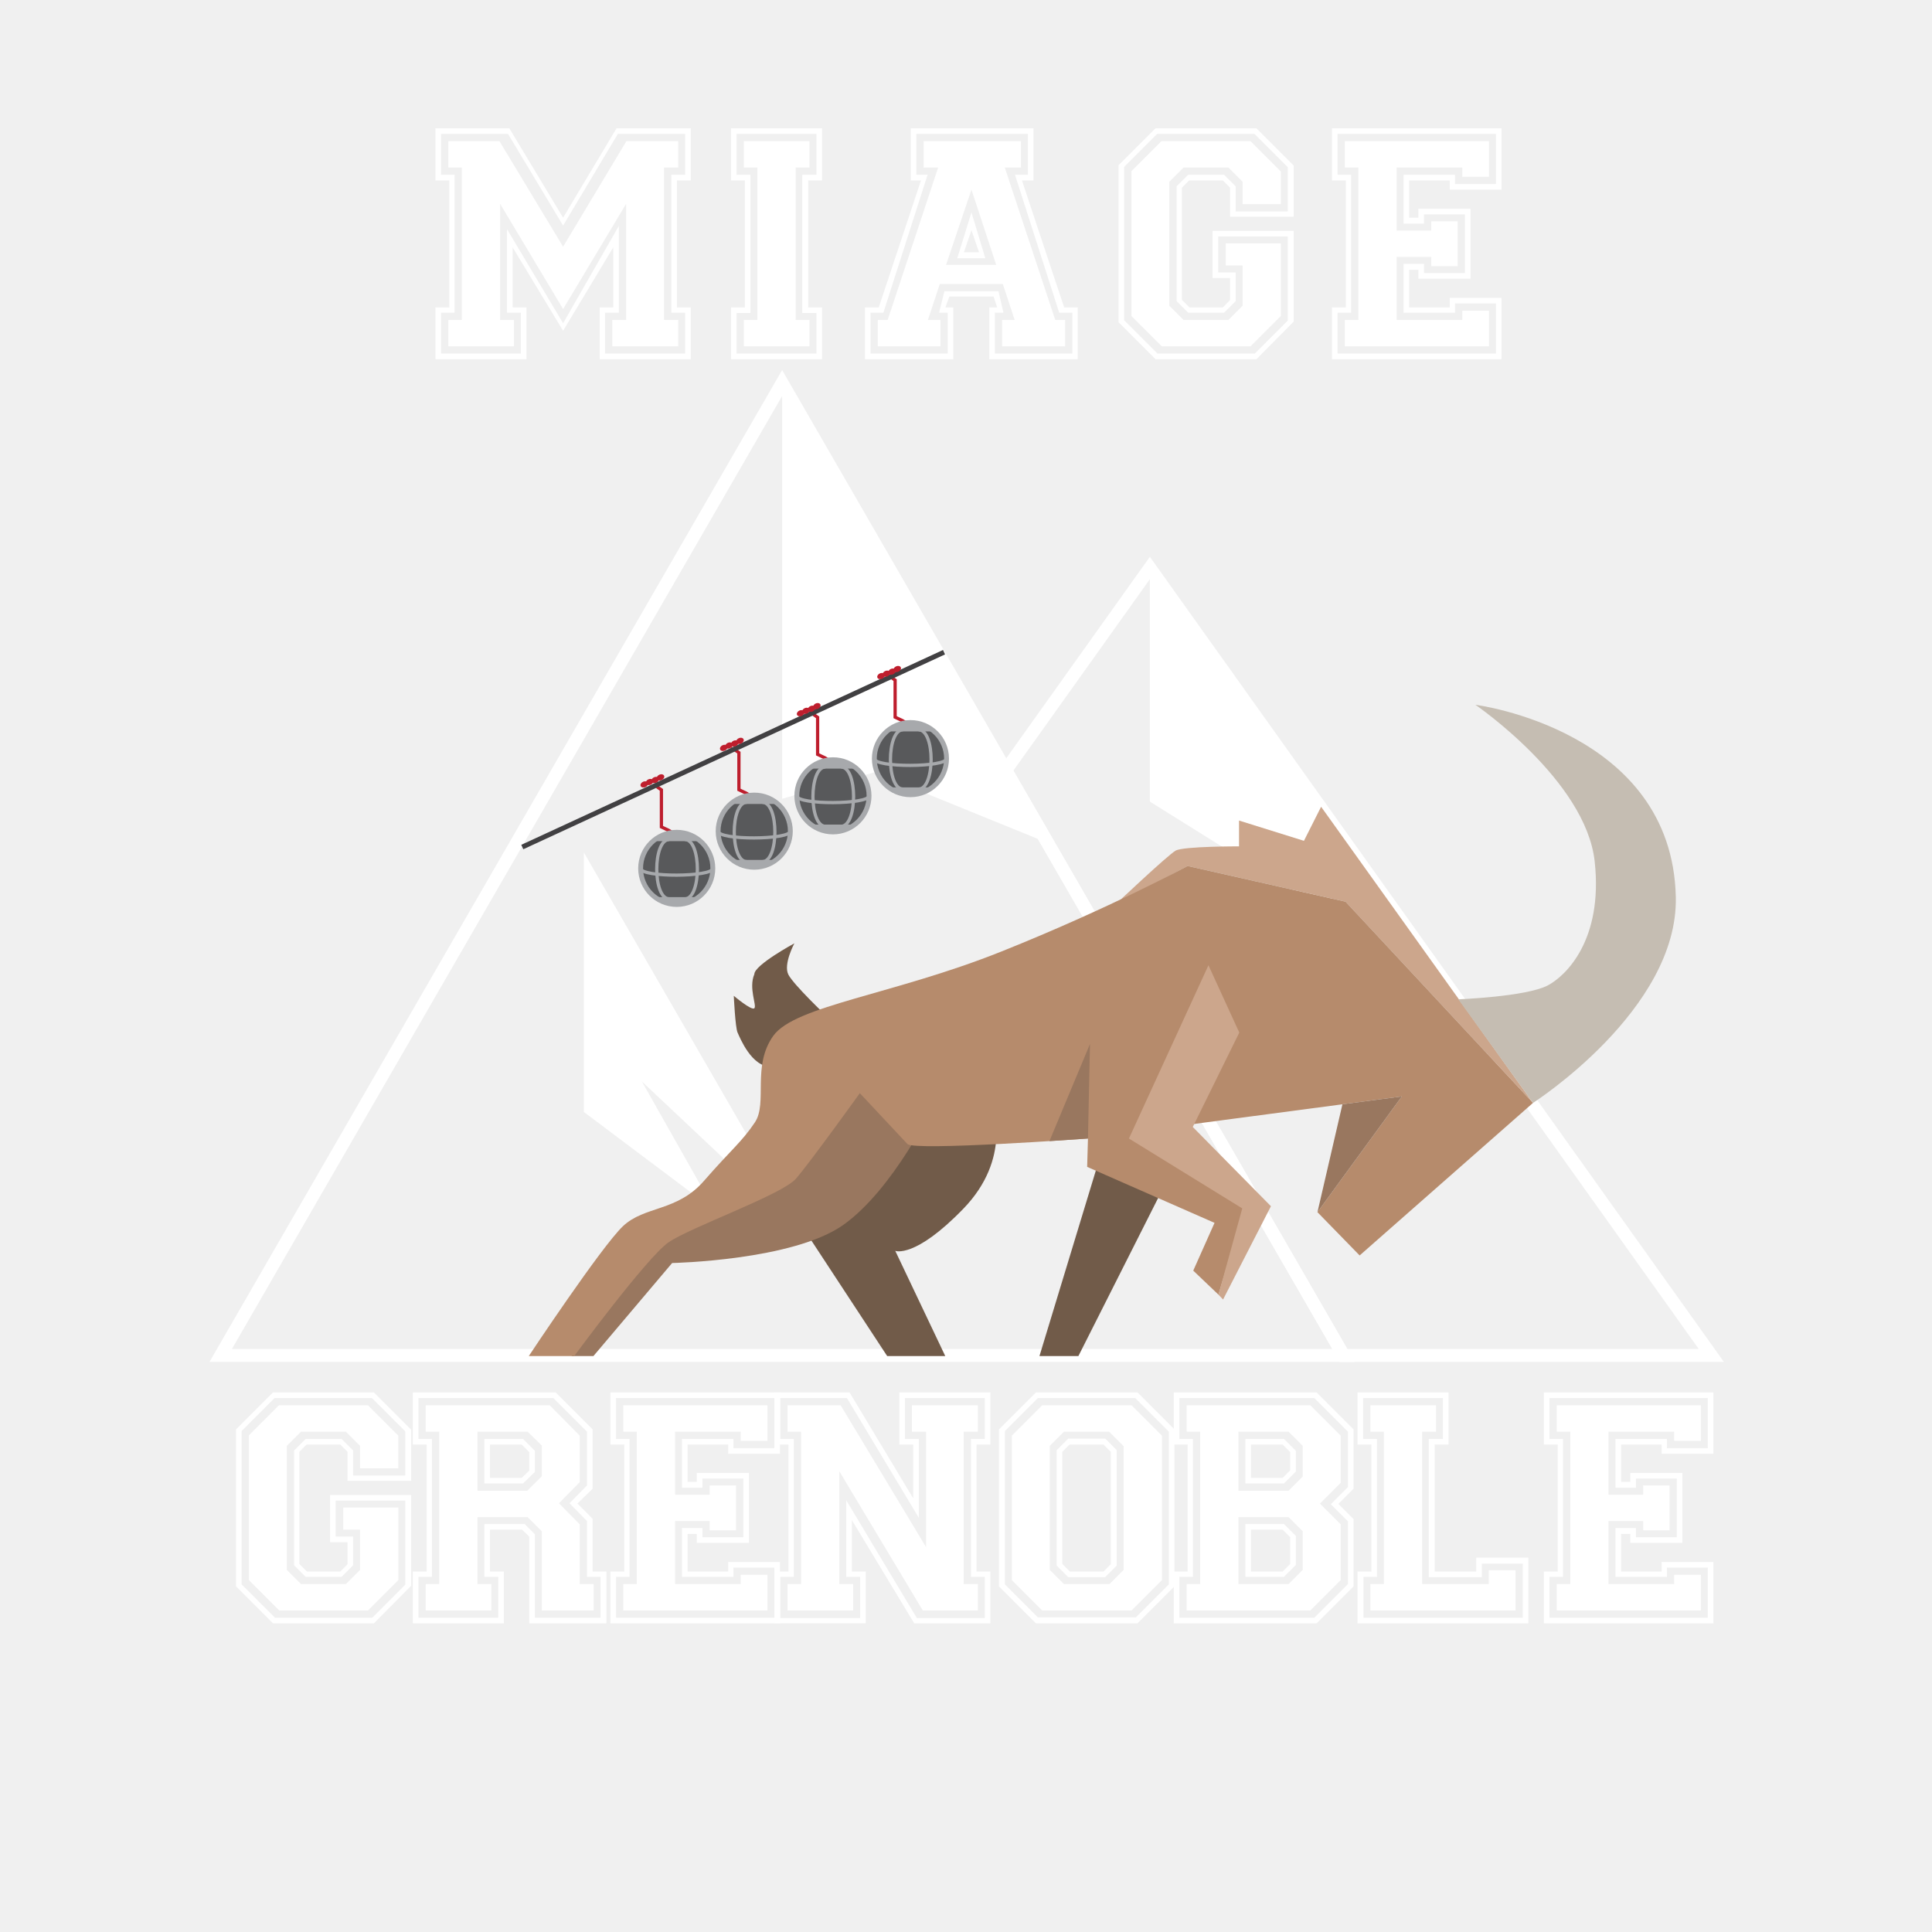
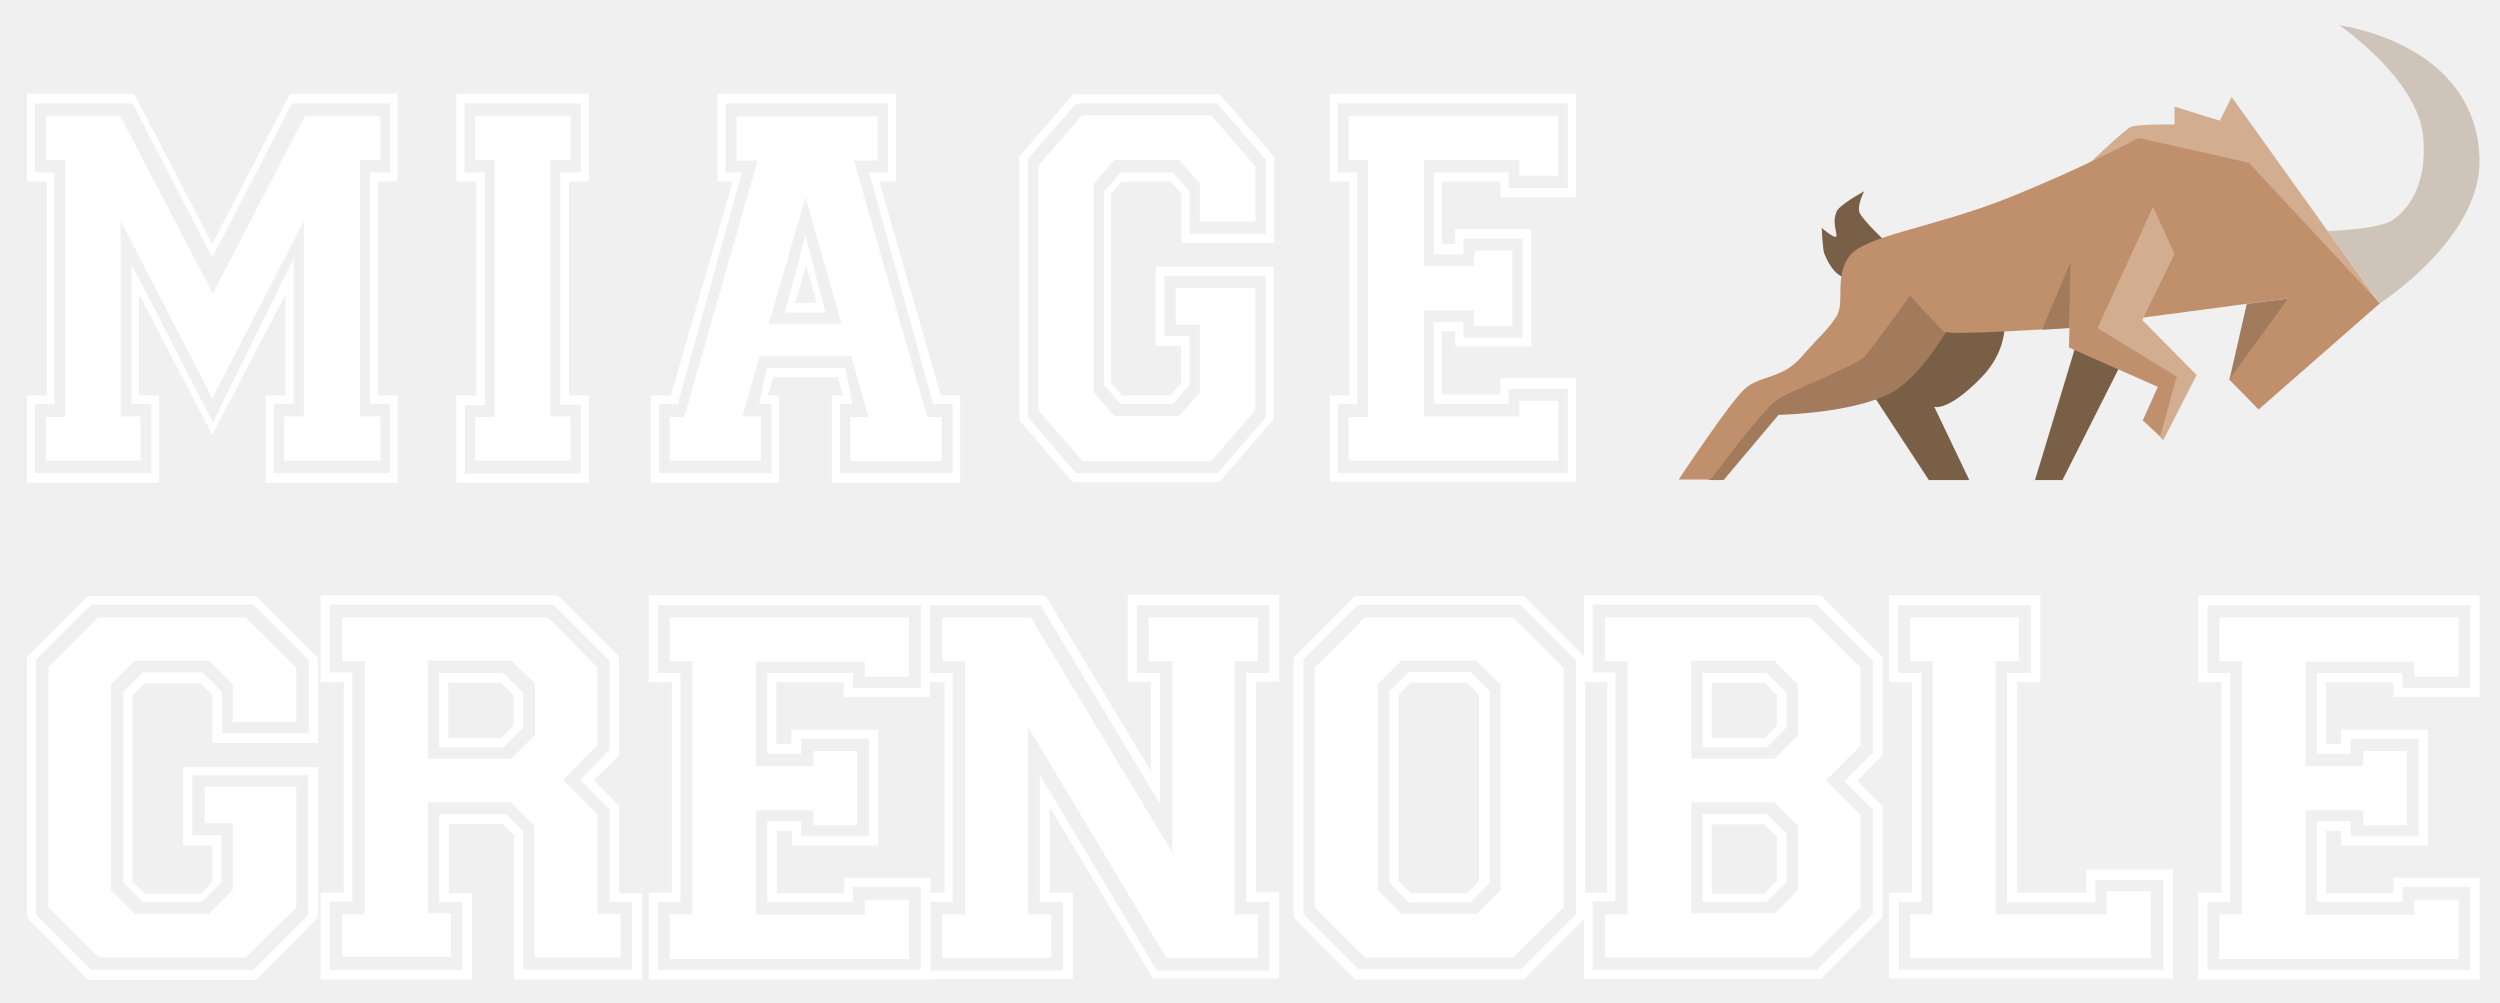
- <svg xmlns="http://www.w3.org/2000/svg" version="1.1" id="Logo" x="0px" y="0px" width="595.28px" height="595.28px" viewBox="0 0 595.28 595.28" enable-background="new 0 0 595.28 595.28" xml:space="preserve">
-   <rect x="-35" y="-26" display="none" fill="#61162E" width="680" height="644" />
+ <svg xmlns="http://www.w3.org/2000/svg" version="1.1" id="Logo" x="0px" y="0px" viewBox="0 0 464 186" enable-background="new 0 0 464 186" xml:space="preserve">
+   <rect x="-100" y="-223" display="none" fill="#681D2C" width="680" height="644" />
  <g id="Logo_1_">
-     <g id="Montagne">
-       <polygon id="Montagne_D" fill="none" stroke="#FFFFFF" stroke-width="4" stroke-miterlimit="10" points="413.973,417.635     364.956,332.736 309.867,237.32 354.293,175.008 440.785,296.322 527.281,417.635   " />
-       <polygon id="Montagne_G" fill="none" stroke="#FFFFFF" stroke-width="4" stroke-miterlimit="10" points="240.986,417.635     68,417.635 154.495,267.825 240.986,118.013 327.479,267.825 413.973,417.635   " />
-       <polyline id="Neige_G_Gros_2_" fill="#FFFFFF" points="240.986,246.114 240.986,121.633 320.06,258.594 269.385,237.977   " />
-       <polygon id="Neige_G_petit" fill="#FFFFFF" points="179.895,262.649 247.895,380.428 197.768,333.219 220.22,372.904     179.895,342.617   " />
-       <polygon id="Neige_G_Gros_1_" fill="#FFFFFF" points="354.294,177.539 432.216,286.83 395.662,257.825 418.114,286.83     354.294,246.985   " />
-     </g>
    <g id="Bouquetin">
-       <path id="Dos" fill="#CCA68C" d="M343.595,278.78c0,0,16.252-15.375,18.669-16.708c2.417-1.334,19.5-1.295,19.5-1.295v-7.955    l20,6.25l5.29-10.5l65.291,91.25l-57.75-61.999l-48.666-11L343.595,278.78z" />
-       <path id="Queue" fill="#715B49" d="M254.427,312.824c0,0-9.834-9.334-11.5-12.5c-1.667-3.166,1.833-9.669,1.833-9.669    s-12.333,6.669-12.333,9.501c-1.834,4.334,0.833,9.668,0,10.5c-0.834,0.834-6.334-3.832-6.334-3.832s0.448,9.773,1.167,11.332    c0.719,1.561,4.333,10.666,10.333,10.5S254.427,312.824,254.427,312.824z" />
-       <path id="Patte2" fill="#715B49" d="M305.844,340.906c0,0,6,16-9,31.5s-21,13-21,13l15.407,32.418h-17.896l-23.969-36.531    l31.541-29.303L305.844,340.906z" />
-       <path id="Patte21" fill="#99775F" d="M287.594,340.656c0,0-12.25,25.75-27.75,36.75c-15.5,11-52.75,11.75-52.75,11.75    l-24.25,28.668h-6.75l26-33.334l62.167-49L287.594,340.656z" />
-       <polygon id="Patte12" fill="#715B49" points="320.273,417.824 332.271,417.824 359.095,364.656 339.322,355.156   " />
-       <path id="Corps" fill="#B68B6C" d="M162.927,417.824c0,0,22.333-33.666,29-40c6.666-6.334,16.664-4.422,25-14    s11.666-12.002,15.666-18.002s-0.999-17.332,5.667-26.666c6.667-9.332,37-12.666,70.333-26    c33.335-13.333,57.335-26.333,57.335-26.333l48.666,11l57.75,61.999l-53.416,47.002l-13-13.334l26-35.668l-18.305,2.428    l-64.695,8.572l34.416,23.418l-7.916,26.666l-7.771-7.406l6.563-14.719l-39.25-17.25l0.25-8.734c0,0-53.57,3.889-55.626,1.693    s-14.667-15.668-14.667-15.668s-15.333,21.334-19.667,26.334s-32.667,15.002-39.333,19.668c-6.667,4.666-29,35-29,35H162.927z" />
-       <polygon id="Patte1" fill="#CCA68C" points="372.345,297.406 381.845,318.156 367.512,347.24 391.595,371.656 376.845,400.406     375.429,398.906 382.762,372.324 347.845,350.797   " />
-       <polygon id="Ventre" fill="#99775F" points="323.346,351.594 335.22,350.797 335.845,321.656   " />
-       <polygon id="Cou" fill="#99775F" points="431.929,337.822 405.929,373.49 413.624,340.25   " />
-       <path fill="#C5BDB2" d="M472.345,339.822c0,0,44.758-28.666,44-63.417c-1.124-51.534-61.75-59.25-61.75-59.25    s34,23.25,36.75,48.25c2.692,24.476-9.129,35.461-14.51,38.247c-6.675,3.455-27.49,4.254-27.49,4.254L472.345,339.822z" />
-     </g>
-     <g id="Bulles">
-       <g id="Bulle1">
-         <g id="tige_rouge">
-           <path fill="#BE1E2D" d="M281.417,223.656c-1.011-0.291-2.007-0.612-2.998-0.945c-0.247-0.086-0.502-0.153-0.732-0.272      c-0.227-0.126-0.462-0.235-0.697-0.347l-1.403-0.672l-0.284-0.136v-0.315v-11.413l0.211,0.408l-0.66-0.467l-0.33-0.234      c-0.121-0.063-0.23-0.141-0.311-0.262c-0.351-0.438-0.72-0.85-1.052-1.314c0.549,0.158,1.06,0.369,1.59,0.555      c0.14,0.035,0.25,0.113,0.35,0.206l0.33,0.233l0.66,0.467l0.211,0.149v0.259v11.413l-0.284-0.451l1.404,0.672      c0.234,0.112,0.466,0.227,0.707,0.325c0.237,0.104,0.45,0.262,0.671,0.399C279.681,222.477,280.557,223.051,281.417,223.656z" />
-         </g>
-         <circle id="bulle" fill="#58595B" stroke="#A7A9AC" stroke-width="1.5" stroke-miterlimit="10" cx="280.523" cy="233.744" r="11.124" />
-         <path id="arc_milieu" fill="none" stroke="#A7A9AC" stroke-miterlimit="10" d="M269.399,233.744c0,2.857,22.247,2.706,22.247,0" />
-         <path id="arc_droit" fill="none" stroke="#A7A9AC" stroke-miterlimit="10" d="M278.214,224.86c-5.122,0-5.147,18.273,0,18.273" />
-         <path id="DemiC_haut" fill="#A7A9AC" d="M273.247,225.369h14.286c0,0-1.761-2.742-7.144-2.742S273.247,225.369,273.247,225.369z" />
-         <path id="DemiC_bas" fill="#A7A9AC" d="M287.665,242.598H273.38c0,0,1.761,2.742,7.143,2.742S287.665,242.598,287.665,242.598z" />
-         <path id="arc_droit_1_" fill="none" stroke="#A7A9AC" stroke-miterlimit="10" d="M283.038,243.134c5.122,0,5.147-18.273,0-18.273     " />
-       </g>
-       <g id="Bulle2">
-         <g id="tige_rouge_1_">
-           <path fill="#BE1E2D" d="M257.534,235.119c-1.011-0.291-2.007-0.612-2.998-0.945c-0.247-0.086-0.502-0.153-0.732-0.272      c-0.227-0.126-0.462-0.235-0.697-0.347l-1.403-0.672l-0.284-0.136v-0.315v-11.413l0.211,0.408l-0.66-0.467l-0.33-0.234      c-0.121-0.063-0.23-0.141-0.311-0.262c-0.351-0.438-0.72-0.85-1.052-1.314c0.549,0.158,1.06,0.37,1.59,0.555      c0.14,0.035,0.25,0.113,0.35,0.206l0.33,0.233l0.66,0.467l0.211,0.149v0.259v11.413l-0.284-0.451l1.404,0.672      c0.234,0.112,0.466,0.227,0.707,0.325c0.237,0.104,0.45,0.262,0.671,0.399C255.798,233.939,256.674,234.513,257.534,235.119z" />
-         </g>
-         <circle id="bulle_1_" fill="#58595B" stroke="#A7A9AC" stroke-width="1.5" stroke-miterlimit="10" cx="256.64" cy="245.207" r="11.124" />
-         <path id="arc_milieu_1_" fill="none" stroke="#A7A9AC" stroke-miterlimit="10" d="M245.517,245.207     c0,2.857,22.247,2.706,22.247,0" />
-         <path id="arc_droit_3_" fill="none" stroke="#A7A9AC" stroke-miterlimit="10" d="M254.331,236.323     c-5.122,0-5.147,18.273,0,18.273" />
-         <path id="DemiC_haut_1_" fill="#A7A9AC" d="M249.364,236.832h14.286c0,0-1.761-2.742-7.144-2.742     S249.364,236.832,249.364,236.832z" />
-         <path id="DemiC_bas_1_" fill="#A7A9AC" d="M263.782,254.061h-14.285c0,0,1.761,2.742,7.143,2.742     S263.782,254.061,263.782,254.061z" />
-         <path id="arc_droit_2_" fill="none" stroke="#A7A9AC" stroke-miterlimit="10" d="M259.155,254.596c5.122,0,5.147-18.273,0-18.273     " />
-       </g>
-       <g id="Bulle3">
-         <g id="tige_rouge_6_">
-           <path fill="#BE1E2D" d="M233.287,246.008c-1.011-0.291-2.007-0.612-2.998-0.945c-0.247-0.086-0.502-0.153-0.732-0.272      c-0.227-0.126-0.462-0.235-0.697-0.347l-1.403-0.672l-0.284-0.136v-0.315v-11.413l0.211,0.408l-0.66-0.467l-0.33-0.234      c-0.121-0.063-0.23-0.141-0.311-0.262c-0.351-0.438-0.72-0.85-1.052-1.314c0.549,0.158,1.06,0.369,1.59,0.555      c0.14,0.035,0.25,0.113,0.35,0.206l0.33,0.233l0.66,0.467l0.211,0.149v0.259v11.413l-0.284-0.451l1.404,0.672      c0.234,0.112,0.466,0.227,0.707,0.325c0.237,0.104,0.45,0.262,0.671,0.399C231.551,244.829,232.427,245.402,233.287,246.008z" />
-         </g>
-         <circle id="bulle_3_" fill="#58595B" stroke="#A7A9AC" stroke-width="1.5" stroke-miterlimit="10" cx="232.393" cy="256.096" r="11.124" />
-         <path id="arc_milieu_3_" fill="none" stroke="#A7A9AC" stroke-miterlimit="10" d="M221.27,256.096c0,2.857,22.247,2.706,22.247,0     " />
-         <path id="arc_droit_7_" fill="none" stroke="#A7A9AC" stroke-miterlimit="10" d="M230.084,247.212     c-5.122,0-5.147,18.273,0,18.273" />
-         <path id="DemiC_haut_3_" fill="#A7A9AC" d="M225.117,247.721h14.286c0,0-1.761-2.742-7.144-2.742     S225.117,247.721,225.117,247.721z" />
-         <path id="DemiC_bas_3_" fill="#A7A9AC" d="M239.535,264.95H225.25c0,0,1.761,2.742,7.143,2.742S239.535,264.95,239.535,264.95z" />
-         <path id="arc_droit_6_" fill="none" stroke="#A7A9AC" stroke-miterlimit="10" d="M234.908,265.485c5.122,0,5.147-18.273,0-18.273     " />
-       </g>
-       <g id="Bulle4">
-         <g id="tige_rouge_4_">
-           <path fill="#BE1E2D" d="M209.404,257.47c-1.011-0.291-2.007-0.612-2.998-0.945c-0.247-0.086-0.502-0.153-0.732-0.272      c-0.227-0.126-0.462-0.235-0.697-0.347l-1.403-0.672l-0.284-0.136v-0.315V243.37l0.211,0.408l-0.66-0.467l-0.33-0.234      c-0.121-0.063-0.23-0.141-0.311-0.262c-0.351-0.438-0.72-0.85-1.052-1.314c0.549,0.158,1.06,0.37,1.59,0.555      c0.14,0.035,0.25,0.113,0.35,0.206l0.33,0.233l0.66,0.467l0.211,0.149v0.259v11.413l-0.284-0.451l1.404,0.672      c0.234,0.112,0.466,0.227,0.707,0.325c0.237,0.104,0.45,0.262,0.671,0.399C207.668,256.291,208.544,256.865,209.404,257.47z" />
-         </g>
-         <circle id="bulle_2_" fill="#58595B" stroke="#A7A9AC" stroke-width="1.5" stroke-miterlimit="10" cx="208.51" cy="267.558" r="11.124" />
-         <path id="arc_milieu_2_" fill="none" stroke="#A7A9AC" stroke-miterlimit="10" d="M197.387,267.558     c0,2.857,22.247,2.706,22.247,0" />
-         <path id="arc_droit_5_" fill="none" stroke="#A7A9AC" stroke-miterlimit="10" d="M206.201,258.674     c-5.122,0-5.147,18.273,0,18.273" />
-         <path id="DemiC_haut_2_" fill="#A7A9AC" d="M201.234,259.183h14.286c0,0-1.761-2.742-7.144-2.742     S201.234,259.183,201.234,259.183z" />
-         <path id="DemiC_bas_2_" fill="#A7A9AC" d="M215.652,276.412h-14.285c0,0,1.761,2.742,7.143,2.742     S215.652,276.412,215.652,276.412z" />
-         <path id="arc_droit_4_" fill="none" stroke="#A7A9AC" stroke-miterlimit="10" d="M211.025,276.948c5.122,0,5.147-18.273,0-18.273     " />
-       </g>
-       <line id="Fil" fill="none" stroke="#414042" stroke-width="1.5" stroke-miterlimit="10" x1="290.87" y1="200.952" x2="160.927" y2="260.983" />
-       <g id="Roues_1">
-         <ellipse transform="matrix(0.9068 -0.4216 0.4216 0.9068 -61.6244 135.1617)" fill="#BE1E2D" cx="274.822" cy="206.929" rx="1.214" ry="0.889" />
-         <ellipse transform="matrix(0.9068 -0.4215 0.4215 0.9068 -61.1364 135.7183)" fill="#BE1E2D" cx="276.458" cy="206.164" rx="1.214" ry="0.889" />
-         <ellipse transform="matrix(0.9068 -0.4215 0.4215 0.9068 -62.5163 133.8118)" fill="#BE1E2D" cx="271.455" cy="208.332" rx="1.214" ry="0.889" />
-         <ellipse transform="matrix(0.9068 -0.4215 0.4215 0.9068 -62.0486 134.4623)" fill="#BE1E2D" cx="273.09" cy="207.567" rx="1.214" ry="0.889" />
-       </g>
-       <g id="Roues_2">
-         <ellipse transform="matrix(0.9068 -0.4216 0.4216 0.9068 -68.7563 125.7824)" fill="#BE1E2D" cx="250.047" cy="218.366" rx="1.214" ry="0.889" />
-         <ellipse transform="matrix(0.9068 -0.4215 0.4215 0.9068 -68.2645 126.3422)" fill="#BE1E2D" cx="251.683" cy="217.601" rx="1.214" ry="0.889" />
-         <ellipse transform="matrix(0.9068 -0.4215 0.4215 0.9068 -69.6445 124.4357)" fill="#BE1E2D" cx="246.68" cy="219.77" rx="1.214" ry="0.889" />
-         <ellipse transform="matrix(0.9068 -0.4215 0.4215 0.9068 -69.1788 125.0845)" fill="#BE1E2D" cx="248.315" cy="219.004" rx="1.214" ry="0.889" />
-       </g>
-       <g id="Roues_2_1_">
-         <ellipse transform="matrix(0.9068 -0.4216 0.4216 0.9068 -75.4702 116.7918)" fill="#BE1E2D" cx="226.36" cy="229.053" rx="1.214" ry="0.889" />
-         <ellipse transform="matrix(0.9068 -0.4215 0.4215 0.9068 -74.9749 117.3547)" fill="#BE1E2D" cx="227.996" cy="228.288" rx="1.214" ry="0.889" />
-         <ellipse transform="matrix(0.9068 -0.4215 0.4215 0.9068 -76.3548 115.4482)" fill="#BE1E2D" cx="222.993" cy="230.456" rx="1.214" ry="0.889" />
-         <ellipse transform="matrix(0.9068 -0.4215 0.4215 0.9068 -75.891 116.0953)" fill="#BE1E2D" cx="224.628" cy="229.691" rx="1.214" ry="0.889" />
-       </g>
-       <g id="Roues_2_2_">
-         <ellipse transform="matrix(0.9068 -0.4216 0.4216 0.9068 -82.4974 107.5165)" fill="#BE1E2D" cx="201.873" cy="240.305" rx="1.214" ry="0.889" />
-         <ellipse transform="matrix(0.9068 -0.4215 0.4215 0.9068 -81.9983 108.0826)" fill="#BE1E2D" cx="203.508" cy="239.54" rx="1.214" ry="0.889" />
-         <ellipse transform="matrix(0.9068 -0.4215 0.4215 0.9068 -83.3782 106.1761)" fill="#BE1E2D" cx="198.505" cy="241.708" rx="1.214" ry="0.889" />
-         <ellipse transform="matrix(0.9068 -0.4215 0.4215 0.9068 -82.9164 106.8215)" fill="#BE1E2D" cx="200.14" cy="240.943" rx="1.214" ry="0.889" />
-       </g>
+       <path id="Dos" fill="#D3AD8F" d="M387.5,30.6c0,0,6.8-6.5,7.9-7c1-0.6,8.2-0.5,8.2-0.5v-3.3l8.4,2.6l2.2-4.4l27.5,38.4l-24.3-26.1    l-20.5-4.6L387.5,30.6z" />
+       <path id="Queue" fill="#7A5F47" d="M350,44.9c0,0-4.1-3.9-4.8-5.3c-0.7-1.3,0.8-4.1,0.8-4.1s-5.2,2.8-5.2,4    c-0.8,1.8,0.3,4.1,0,4.4c-0.4,0.4-2.7-1.6-2.7-1.6s0.2,4.1,0.5,4.8c0.3,0.7,1.8,4.5,4.3,4.4C345.5,51.5,350,44.9,350,44.9z" />
+       <path id="Patte2" fill="#7A5F47" d="M371.6,56.7c0,0,2.5,6.7-3.8,13.3c-6.3,6.5-8.8,5.5-8.8,5.5l6.5,13.6H358l-10.1-15.4    l13.3-12.3L371.6,56.7z" />
+       <path id="Patte21" fill="#A27B5D" d="M364,56.6c0,0-5.2,10.8-11.7,15.5c-6.5,4.6-22.2,4.9-22.2,4.9l-10.2,12.1h-2.8L328,75    l26.2-20.6L364,56.6z" />
+       <polygon id="Patte12" fill="#7A5F47" points="377.7,89.1 382.8,89.1 394.1,66.7 385.7,62.7   " />
+       <path id="Corps" fill="#BF906B" d="M311.5,89.1c0,0,9.4-14.2,12.2-16.8c2.8-2.7,7-1.9,10.5-5.9c3.5-4,4.9-5,6.6-7.6    c1.7-2.5-0.4-7.3,2.4-11.2c2.8-3.9,15.6-5.3,29.6-10.9c14-5.6,24.1-11.1,24.1-11.1l20.5,4.6l24.3,26.1L419.2,76l-5.5-5.6l10.9-15    l-7.7,1L389.8,60l14.5,9.9l-3.3,11.2l-3.3-3.1l2.8-6.2l-16.5-7.3l0.1-3.7c0,0-22.5,1.6-23.4,0.7c-0.9-0.9-6.2-6.6-6.2-6.6    s-6.5,9-8.3,11.1c-1.8,2.1-13.7,6.3-16.5,8.3c-2.8,2-12.2,14.7-12.2,14.7H311.5z" />
+       <polygon id="Patte1" fill="#D3AD8F" points="399.6,38.4 403.6,47.1 397.6,59.4 407.7,69.6 401.5,81.7 400.9,81.1 404,69.9     389.3,60.9   " />
+       <polygon id="Ventre" fill="#A27B5D" points="379,61.2 384,60.9 384.3,48.6   " />
+       <polygon id="Cou" fill="#A27B5D" points="424.7,55.4 413.8,70.4 417,56.4   " />
+       <path fill="#CEC4B9" d="M441.7,56.3c0,0,18.8-12.1,18.5-26.7c-0.5-21.7-26-24.9-26-24.9s14.3,9.8,15.5,20.3    c1.1,10.3-3.8,14.9-6.1,16.1c-2.8,1.5-11.6,1.8-11.6,1.8L441.7,56.3z" />
    </g>
  </g>
  <g>
-     <path fill="#FFFFFF" d="M72.727,488.788v-48.377l11.383-11.382h31.099l11.484,11.484v15.752h-19.615v-8.943l-2.236-2.236H94.476   l-2.236,2.236v34.555l2.338,2.338h10.265l2.236-2.236v-6.809h-5.387v-14.533h25.001v27.948l-11.484,11.586H84.11L72.727,488.788z    M84.72,498.443h29.981l10.163-10.163v-25.916H103.42v11.077h5.386v8.843l-3.557,3.557H94.171l-3.557-3.557v-35.368l3.557-3.557   h11.078l3.557,3.557v7.724h16.058v-13.618l-10.265-10.266H84.618L74.455,440.92v47.259L84.72,498.443z M76.691,486.857V442.24   l9.248-9.248h27.441l9.35,9.35v10.063h-11.79v-6.911l-4.37-4.37H92.749l-4.37,4.37v38.213l4.37,4.371h13.822l4.37-4.371v-12.398   h-5.183v-6.81h16.973v22.359l-9.35,9.35H86.041L76.691,486.857z" />
-     <path fill="#FFFFFF" d="M127.202,500.171v-15.956h4.269v-39.129h-4.269v-16.057h44.006l11.383,11.382v18.294l-4.675,4.573   l4.675,4.675v16.262h4.269v15.956h-23.782v-26.729l-2.236-2.134h-9.858v12.907h4.269v15.956H127.202z M153.524,498.443v-12.603   h-4.269V469.58h12.399l3.151,3.15v25.713h20.225v-12.603h-4.167v-17.176l-5.387-5.488l5.387-5.487v-16.566l-10.367-10.367h-41.567   v12.604h4.167v42.481h-4.167v12.603H153.524z M131.166,496.207v-8.13h4.167v-46.954h-4.167v-8.131h38.213l9.249,9.35v14.33   l-6.403,6.505l6.403,6.505v18.396h4.269v8.13H166.94v-24.392l-4.371-4.37h-15.448v20.632h4.269v8.13H131.166z M162.468,459.314   l4.472-4.471v-9.453l-4.371-4.268h-15.448v18.191H162.468z M149.256,457.079v-13.72h11.891l3.659,3.658v6.504l-3.659,3.558H149.256   z M160.74,455.352l2.337-2.236v-5.691l-2.337-2.338h-9.757v10.266H160.74z" />
-     <path fill="#FFFFFF" d="M188.077,500.171v-15.956h4.269v-39.129h-4.269v-16.057h52.239v18.902H224.36v-2.846h-12.501v11.484h2.846   v-2.744h16.058v21.547h-16.058v-2.744h-2.846v11.586h12.501v-2.947h15.956v18.903H188.077z M238.588,498.443v-15.448h-12.603v2.846   h-15.854v-15.042h6.301v2.846h12.602v-18.09h-12.602v2.846h-6.301v-15.041h15.854v2.846h12.603v-15.449h-48.784v12.604h4.167   v42.481h-4.167v12.603H238.588z M192.041,496.207v-8.13h4.167v-46.954h-4.167v-8.131h44.413v10.977h-8.232v-2.846h-20.225v19.412   h10.671v-2.846h8.13v13.821h-8.13v-2.846h-10.671v19.412h20.225v-2.846h8.232v10.976H192.041z" />
-     <path fill="#FFFFFF" d="M238.69,500.171v-15.956h4.269v-39.129h-4.269v-16.057h23.07l19.615,32.623v-16.566h-4.269v-16.057h28.05   v16.057h-4.269v39.129h4.269v15.956H281.68l-19.208-31.811v15.854h4.269v15.956H238.69z M265.013,498.545v-12.704h-4.269v-23.578   l21.749,36.282h20.937v-12.704h-4.269v-42.481h4.269v-12.604h-24.595v12.604h4.269v24.289l-22.156-36.893h-20.53v12.604h4.167   v42.481h-4.167v12.704H265.013z M242.654,496.207v-8.13h4.167v-46.954h-4.167v-8.131h16.362l26.323,43.702v-35.571h-4.37v-8.131   h20.326v8.131h-4.37v46.954h4.37v8.13h-16.972l-25.713-42.889v34.759h4.269v8.13H242.654z" />
-     <path fill="#FFFFFF" d="M307.799,488.788v-48.377l11.383-11.382h31.303l11.383,11.382v48.377l-11.383,11.383h-31.303   L307.799,488.788z M319.792,498.342h30.185l10.163-10.163v-47.056l-10.366-10.367h-29.981l-10.163,10.164v47.259L319.792,498.342z    M311.764,486.857v-44.516l9.35-9.35h27.542l9.351,9.35v44.516l-9.351,9.35h-27.542L311.764,486.857z M327.82,488.077h14.025   l4.371-4.371v-38.111l-4.473-4.472H327.82l-4.369,4.37v38.213L327.82,488.077z M325.585,482.386v-35.571l3.558-3.558h11.383   l3.557,3.558v35.571l-3.557,3.557h-11.383L325.585,482.386z M329.65,484.215h10.366l2.235-2.236v-34.656l-2.235-2.236h-10.468   l-2.236,2.236v34.555L329.65,484.215z" />
-     <path fill="#FFFFFF" d="M361.664,500.171v-15.956h4.268v-39.129h-4.268v-16.057h44.006l11.383,11.382v18.294l-4.676,4.675   l4.676,4.676v20.732l-11.383,11.383H361.664z M404.959,498.443l10.365-10.366v-19.311l-5.285-5.285l5.285-5.284v-17.074   l-10.365-10.367h-41.568v12.604h4.168v42.481h-4.168v12.603H404.959z M365.627,496.207v-8.13h4.167v-46.954h-4.167v-8.131h38.111   l9.35,9.35v14.533l-6.402,6.403l6.402,6.403v17.176l-9.35,9.35H365.627z M397.031,459.314l4.369-4.369v-9.452l-4.369-4.37h-15.447   v18.191H397.031z M397.031,488.077l4.369-4.371v-11.891l-4.369-4.37h-15.447v20.632H397.031z M383.718,457.079v-13.72h11.89   l3.66,3.658v6.402l-3.66,3.659H383.718z M383.718,485.841V469.58h11.89l3.66,3.658v8.943l-3.66,3.659H383.718z M395.201,455.352   l2.338-2.338v-5.59l-2.338-2.338h-9.756v10.266H395.201z M395.201,484.215l2.338-2.338v-8.232l-2.338-2.337h-9.756v12.907H395.201z   " />
-     <path fill="#FFFFFF" d="M418.271,500.171v-15.956h4.268v-39.129h-4.268v-16.057h28.051v16.057h-4.27v39.129h12.807v-4.269h16.057   v20.225H418.271z M469.189,498.443v-16.668h-12.604v4.167h-16.361v-42.583h4.369v-12.604H420v12.604h4.268v42.481h-4.166v12.603   H469.189z M422.234,496.207v-8.13h4.168v-46.954h-4.168v-8.131h20.225v8.131h-4.268v46.954h20.529v-4.269h8.232v12.398H422.234z" />
-     <path fill="#FFFFFF" d="M475.691,500.171v-15.956h4.27v-39.129h-4.27v-16.057h52.24v18.902h-15.957v-2.846h-12.5v11.484h2.846   v-2.744h16.057v21.547H502.32v-2.744h-2.846v11.586h12.5v-2.947h15.957v18.903H475.691z M526.203,498.443v-15.448h-12.602v2.846   h-15.855v-15.042h6.301v2.846h12.604v-18.09h-12.604v2.846h-6.301v-15.041h15.855v2.846h12.602v-15.449H477.42v12.604h4.168v42.481   h-4.168v12.603H526.203z M479.656,496.207v-8.13h4.166v-46.954h-4.166v-8.131h44.412v10.977h-8.23v-2.846h-20.227v19.412h10.672   v-2.846h8.131v13.821h-8.131v-2.846h-10.672v19.412h20.227v-2.846h8.23v10.976H479.656z" />
+     <path fill="#FFFFFF" d="M5,170.3V122l11.4-11.4h31.1L59,122.1v15.8H39.4v-8.9l-2.2-2.2H26.8l-2.2,2.2v34.6l2.3,2.3h10.3l2.2-2.2   v-6.8H34v-14.5h25v27.9l-11.5,11.6H16.4L5,170.3z M17,180h30l10.2-10.2v-25.9H35.7V155h5.4v8.8l-3.6,3.6H26.5l-3.6-3.6v-35.4   l3.6-3.6h11.1l3.6,3.6v7.7h16.1v-13.6l-10.3-10.3h-30L6.7,122.5v47.3L17,180z M9,168.4v-44.6l9.2-9.2h27.4l9.4,9.3v10.1H43.2V127   l-4.4-4.4H25l-4.4,4.4v38.2l4.4,4.4h13.8l4.4-4.4v-12.4H38V146h17v22.4l-9.4,9.3H18.3L9,168.4z" />
+     <path fill="#FFFFFF" d="M59.5,181.7v-16h4.3v-39.1h-4.3v-16.1h44l11.4,11.4v18.3l-4.7,4.6l4.7,4.7v16.3h4.3v16H95.4V155l-2.2-2.1   h-9.9v12.9h4.3v16H59.5z M85.8,180v-12.6h-4.3v-16.3h12.4l3.2,3.2V180h20.2v-12.6h-4.2v-17.2l-5.4-5.5l5.4-5.5v-16.6l-10.4-10.4   H61.2v12.6h4.2v42.5h-4.2V180H85.8z M63.5,177.8v-8.1h4.2v-47h-4.2v-8.1h38.2l9.2,9.3v14.3l-6.4,6.5l6.4,6.5v18.4h4.3v8.1h-16   v-24.4l-4.4-4.4H79.4v20.6h4.3v8.1H63.5z M94.8,140.9l4.5-4.5v-9.5l-4.4-4.3H79.4v18.2H94.8z M81.5,138.6v-13.7h11.9l3.7,3.7v6.5   l-3.7,3.6H81.5z M93,136.9l2.3-2.2V129l-2.3-2.3h-9.8v10.3H93z" />
+     <path fill="#FFFFFF" d="M120.4,181.7v-16h4.3v-39.1h-4.3v-16.1h52.2v18.9h-16v-2.8h-12.5v11.5h2.8v-2.7H163v21.5H147v-2.7h-2.8   v11.6h12.5v-2.9h16v18.9H120.4z M170.9,180v-15.4h-12.6v2.8h-15.9v-15h6.3v2.8h12.6v-18.1h-12.6v2.8h-6.3v-15h15.9v2.8h12.6v-15.4   h-48.8v12.6h4.2v42.5h-4.2V180H170.9z M124.3,177.8v-8.1h4.2v-47h-4.2v-8.1h44.4v11h-8.2v-2.8h-20.2v19.4H151v-2.8h8.1v13.8H151   v-2.8h-10.7v19.4h20.2v-2.8h8.2v11H124.3z" />
+     <path fill="#FFFFFF" d="M171,181.7v-16h4.3v-39.1H171v-16.1H194l19.6,32.6v-16.6h-4.3v-16.1h28.1v16.1h-4.3v39.1h4.3v16H214   l-19.2-31.8v15.9h4.3v16H171z M197.3,180.1v-12.7H193v-23.6l21.7,36.3h20.9v-12.7h-4.3v-42.5h4.3v-12.6h-24.6v12.6h4.3v24.3   l-22.2-36.9h-20.5v12.6h4.2v42.5h-4.2v12.7H197.3z M174.9,177.8v-8.1h4.2v-47h-4.2v-8.1h16.4l26.3,43.7v-35.6h-4.4v-8.1h20.3v8.1   h-4.4v47h4.4v8.1h-17l-25.7-42.9v34.8h4.3v8.1H174.9z" />
+     <path fill="#FFFFFF" d="M240.1,170.3V122l11.4-11.4h31.3l11.4,11.4v48.4l-11.4,11.4h-31.3L240.1,170.3z M252.1,179.9h30.2   l10.2-10.2v-47.1l-10.4-10.4h-30l-10.2,10.2v47.3L252.1,179.9z M244,168.4v-44.5l9.3-9.3h27.5l9.4,9.3v44.5l-9.4,9.3h-27.5   L244,168.4z M260.1,169.6h14l4.4-4.4v-38.1l-4.5-4.5h-13.9l-4.4,4.4v38.2L260.1,169.6z M257.9,163.9v-35.6l3.6-3.6h11.4l3.6,3.6   v35.6l-3.6,3.6h-11.4L257.9,163.9z M261.9,165.8h10.4l2.2-2.2v-34.7l-2.2-2.2h-10.5l-2.2,2.2v34.6L261.9,165.8z" />
+     <path fill="#FFFFFF" d="M294,181.7v-16h4.3v-39.1H294v-16.1h44l11.4,11.4v18.3l-4.7,4.7l4.7,4.7v20.7L338,181.7H294z M337.2,180   l10.4-10.4v-19.3l-5.3-5.3l5.3-5.3v-17.1l-10.4-10.4h-41.6v12.6h4.2v42.5h-4.2V180H337.2z M297.9,177.8v-8.1h4.2v-47h-4.2v-8.1H336   l9.3,9.3v14.5l-6.4,6.4l6.4,6.4v17.2l-9.3,9.3H297.9z M329.3,140.9l4.4-4.4V127l-4.4-4.4h-15.4v18.2H329.3z M329.3,169.6l4.4-4.4   v-11.9l-4.4-4.4h-15.4v20.6H329.3z M316,138.6v-13.7h11.9l3.7,3.7v6.4l-3.7,3.7H316z M316,167.4v-16.3h11.9l3.7,3.7v8.9l-3.7,3.7   H316z M327.5,136.9l2.3-2.3V129l-2.3-2.3h-9.8v10.3H327.5z M327.5,165.8l2.3-2.3v-8.2l-2.3-2.3h-9.8v12.9H327.5z" />
+     <path fill="#FFFFFF" d="M350.6,181.7v-16h4.3v-39.1h-4.3v-16.1h28.1v16.1h-4.3v39.1h12.8v-4.3h16.1v20.2H350.6z M401.5,180v-16.7   h-12.6v4.2h-16.4v-42.6h4.4v-12.6h-24.6v12.6h4.3v42.5h-4.2V180H401.5z M354.5,177.8v-8.1h4.2v-47h-4.2v-8.1h20.2v8.1h-4.3v47H391   v-4.3h8.2v12.4H354.5z" />
+     <path fill="#FFFFFF" d="M408,181.7v-16h4.3v-39.1H408v-16.1h52.2v18.9h-16v-2.8h-12.5v11.5h2.8v-2.7h16.1v21.5h-16.1v-2.7h-2.8   v11.6h12.5v-2.9h16v18.9H408z M458.5,180v-15.4h-12.6v2.8H430v-15h6.3v2.8h12.6v-18.1h-12.6v2.8H430v-15h15.9v2.8h12.6v-15.4h-48.8   v12.6h4.2v42.5h-4.2V180H458.5z M411.9,177.8v-8.1h4.2v-47h-4.2v-8.1h44.4v11h-8.2v-2.8h-20.2v19.4h10.7v-2.8h8.1v13.8h-8.1v-2.8   h-10.7v19.4h20.2v-2.8h8.2v11H411.9z" />
  </g>
  <g>
-     <path fill="#FFFFFF" d="M134.17,110.67V94.714h4.269V55.586h-4.269V39.528h22.766l16.566,27.542l16.464-27.542h22.867v16.058   h-4.269v39.128h4.269v15.956h-28.05V94.714h4.167V76.217l-15.448,25.713l-15.55-25.713v18.497h4.269v15.956H134.17z    M160.493,108.943V96.34h-4.269V70.627l17.277,28.965l17.176-29.981V96.34h-4.269v12.603h24.697V96.34h-4.269V53.858h4.269V41.256   h-20.733l-16.871,28.253l-16.973-28.253h-20.631v12.603h4.167V96.34h-4.167v12.603H160.493z M138.134,106.707v-8.13h4.167V51.622   h-4.167v-8.13h15.753l19.615,32.522l19.513-32.522h15.957v8.13h-4.371v46.955h4.371v8.13h-20.327v-8.13h4.269V62.802l-19.412,32.42   l-19.412-32.42v35.775h4.269v8.13H138.134z" />
-     <path fill="#FFFFFF" d="M225.232,110.67V94.714h4.269V55.586h-4.269V39.528h28.05v16.058h-4.269v39.128h4.269v15.956H225.232z    M251.555,108.943V96.442h-4.37V53.858h4.37V41.256h-24.595v12.603h4.269v42.583h-4.269v12.501H251.555z M229.196,106.707v-8.13   h4.167V51.622h-4.167v-8.13h20.225v8.13h-4.269v46.955h4.269v8.13H229.196z" />
-     <path fill="#FFFFFF" d="M266.494,110.67V94.714h4.269l13.009-39.128h-3.15V39.528h37.807v16.058h-3.557l13.008,39.128h4.168v15.956   h-27.238V94.714h2.439l-1.118-3.354h-13.619l-1.219,3.354h2.439v15.956H266.494z M292.003,108.943V96.34h-2.643l1.626-6.606h16.667   l1.525,6.606h-2.643v12.603h23.883V96.34h-4.064l-13.619-42.482h3.963V41.256h-34.351v12.603h3.456L272.185,96.34h-3.964v12.603   H292.003z M270.458,106.707v-8.13h3.049l15.55-46.955h-4.472v-8.13h29.981v8.13h-4.979l15.549,46.955h3.049v8.13h-19.411v-8.13   h3.862l-3.659-11.078h-19.412l-3.659,11.078h3.862v8.13H270.458z M306.943,81.604l-7.623-23.172l-7.825,23.172H306.943z    M294.951,79.571l4.37-14.126l4.27,14.126H294.951z M301.658,77.742l-2.338-6.81l-2.337,6.81H301.658z" />
-     <path fill="#FFFFFF" d="M344.648,99.288V50.911l11.383-11.382h31.098l11.484,11.484v15.753H379v-8.944l-2.236-2.236h-10.367   l-2.235,2.236v34.555l2.338,2.338h10.265L379,92.478v-6.809h-5.387V71.136h25v27.949l-11.484,11.586h-31.098L344.648,99.288z    M356.641,108.943h29.98l10.164-10.163V72.864h-21.444v11.077h5.386v8.843l-3.557,3.557h-11.078l-3.557-3.557V57.416l3.557-3.557   h11.078l3.557,3.557v7.724h16.059V51.521L386.52,41.256h-29.98l-10.164,10.163v47.259L356.641,108.943z M348.611,97.357V52.74   l9.248-9.249h27.441l9.35,9.35v10.062h-11.789v-6.911l-4.37-4.371H364.67l-4.371,4.371v38.213l4.371,4.371h13.821l4.37-4.371   V81.807h-5.184v-6.81h16.973v22.359l-9.35,9.35h-27.339L348.611,97.357z" />
-     <path fill="#FFFFFF" d="M410.402,110.67V94.714h4.27V55.586h-4.27V39.528h52.24v18.903h-15.957v-2.846h-12.5V67.07h2.846v-2.744   h16.057v21.546h-16.057v-2.744h-2.846v11.586h12.5v-2.947h15.957v18.903H410.402z M460.914,108.943V93.495h-12.602v2.846h-15.855   V81.298h6.301v2.846h12.604v-18.09h-12.604V68.9h-6.301V53.858h15.855v2.846h12.602V41.256h-48.783v12.603h4.168V96.34h-4.168   v12.603H460.914z M414.367,106.707v-8.13h4.166V51.622h-4.166v-8.13h44.412v10.976h-8.23v-2.846h-20.227v19.412h10.672v-2.846   h8.131V82.01h-8.131v-2.846h-10.672v19.412h20.227v-2.846h8.23v10.976H414.367z" />
+     <path fill="#FFFFFF" d="M5,89.6V73.4h3.7V33.7H5V17.4h19.9l14.5,27.9l14.4-27.9h20v16.3h-3.7v39.7h3.7v16.2H49.3V73.4H53V54.6   L39.4,80.7L25.8,54.6v18.8h3.7v16.2H5z M28.1,87.8V75h-3.7V49l15.1,29.4l15-30.4V75h-3.7v12.8h21.6V75h-3.7V32h3.7V19.2H54.2   L39.4,47.8L24.6,19.2H6.5V32h3.6V75H6.5v12.8H28.1z M8.5,85.6v-8.2h3.6V29.7H8.5v-8.2h13.8l17.2,33l17.1-33h14v8.2h-3.8v47.6h3.8   v8.2H52.7v-8.2h3.7V41l-17,32.9L22.4,41v36.3h3.7v8.2H8.5z" />
+     <path fill="#FFFFFF" d="M84.7,89.6V73.4h3.7V33.7h-3.7V17.4h24.6v16.3h-3.7v39.7h3.7v16.2H84.7z M107.8,87.8V75.1h-3.8V32h3.8V19.2   H86.2V32H90v43.2h-3.7v12.7H107.8z M88.2,85.6v-8.2h3.6V29.7h-3.6v-8.2h17.7v8.2h-3.7v47.6h3.7v8.2H88.2z" />
+     <path fill="#FFFFFF" d="M120.8,89.6V73.4h3.7L136,33.7h-2.8V17.4h33.1v16.3h-3.1l11.4,39.7h3.6v16.2h-23.8V73.4h2.1l-1-3.4h-11.9   l-1.1,3.4h2.1v16.2H120.8z M143.2,87.8V75h-2.3l1.4-6.7h14.6l1.3,6.7h-2.3v12.8h20.9V75h-3.6L161.3,32h3.5V19.2h-30.1V32h3   L125.8,75h-3.5v12.8H143.2z M124.3,85.6v-8.2h2.7l13.6-47.6h-3.9v-8.2h26.2v8.2h-4.4l13.6,47.6h2.7v8.2h-17v-8.2h3.4L158,66.1h-17   l-3.2,11.2h3.4v8.2H124.3z M156.2,60.1l-6.7-23.5l-6.8,23.5H156.2z M145.7,58l3.8-14.3l3.7,14.3H145.7z M151.6,56.2l-2-6.9l-2,6.9   H151.6z" />
+     <path fill="#FFFFFF" d="M189.2,78V29l10-11.5h27.2l10.1,11.6v16h-17.2V36l-2-2.3h-9.1l-2,2.3v35l2,2.4h9l2-2.3v-6.9h-4.7V49.5h21.9   v28.3l-10.1,11.7h-27.2L189.2,78z M199.7,87.8H226l8.9-10.3V51.2h-18.8v11.2h4.7v9l-3.1,3.6H208l-3.1-3.6V35.6L208,32h9.7l3.1,3.6   v7.8h14.1V29.6l-9-10.4h-26.2l-8.9,10.3v47.9L199.7,87.8z M192.7,76.1V30.8l8.1-9.4h24l8.2,9.5v10.2h-10.3v-7l-3.8-4.4h-12.1   l-3.8,4.4v38.7l3.8,4.4h12.1l3.8-4.4V60.3h-4.5v-6.9H233v22.7l-8.2,9.5h-23.9L192.7,76.1z" />
+     <path fill="#FFFFFF" d="M246.8,89.6V73.4h3.7V33.7h-3.7V17.4h45.7v19.2h-14v-2.9h-10.9v11.6h2.5v-2.8h14.1v21.8h-14.1v-2.8h-2.5   v11.7h10.9v-3h14v19.2H246.8z M291,87.8V72.2h-11V75h-13.9V59.8h5.5v2.9h11V44.3h-11v2.9h-5.5V32H280v2.9h11V19.2h-42.7V32h3.6V75   h-3.6v12.8H291z M250.3,85.6v-8.2h3.6V29.7h-3.6v-8.2h38.9v11.1h-7.2v-2.9h-17.7v19.7h9.3v-2.9h7.1v14h-7.1v-2.9h-9.3v19.7h17.7   v-2.9h7.2v11.1H250.3z" />
  </g>
</svg>
